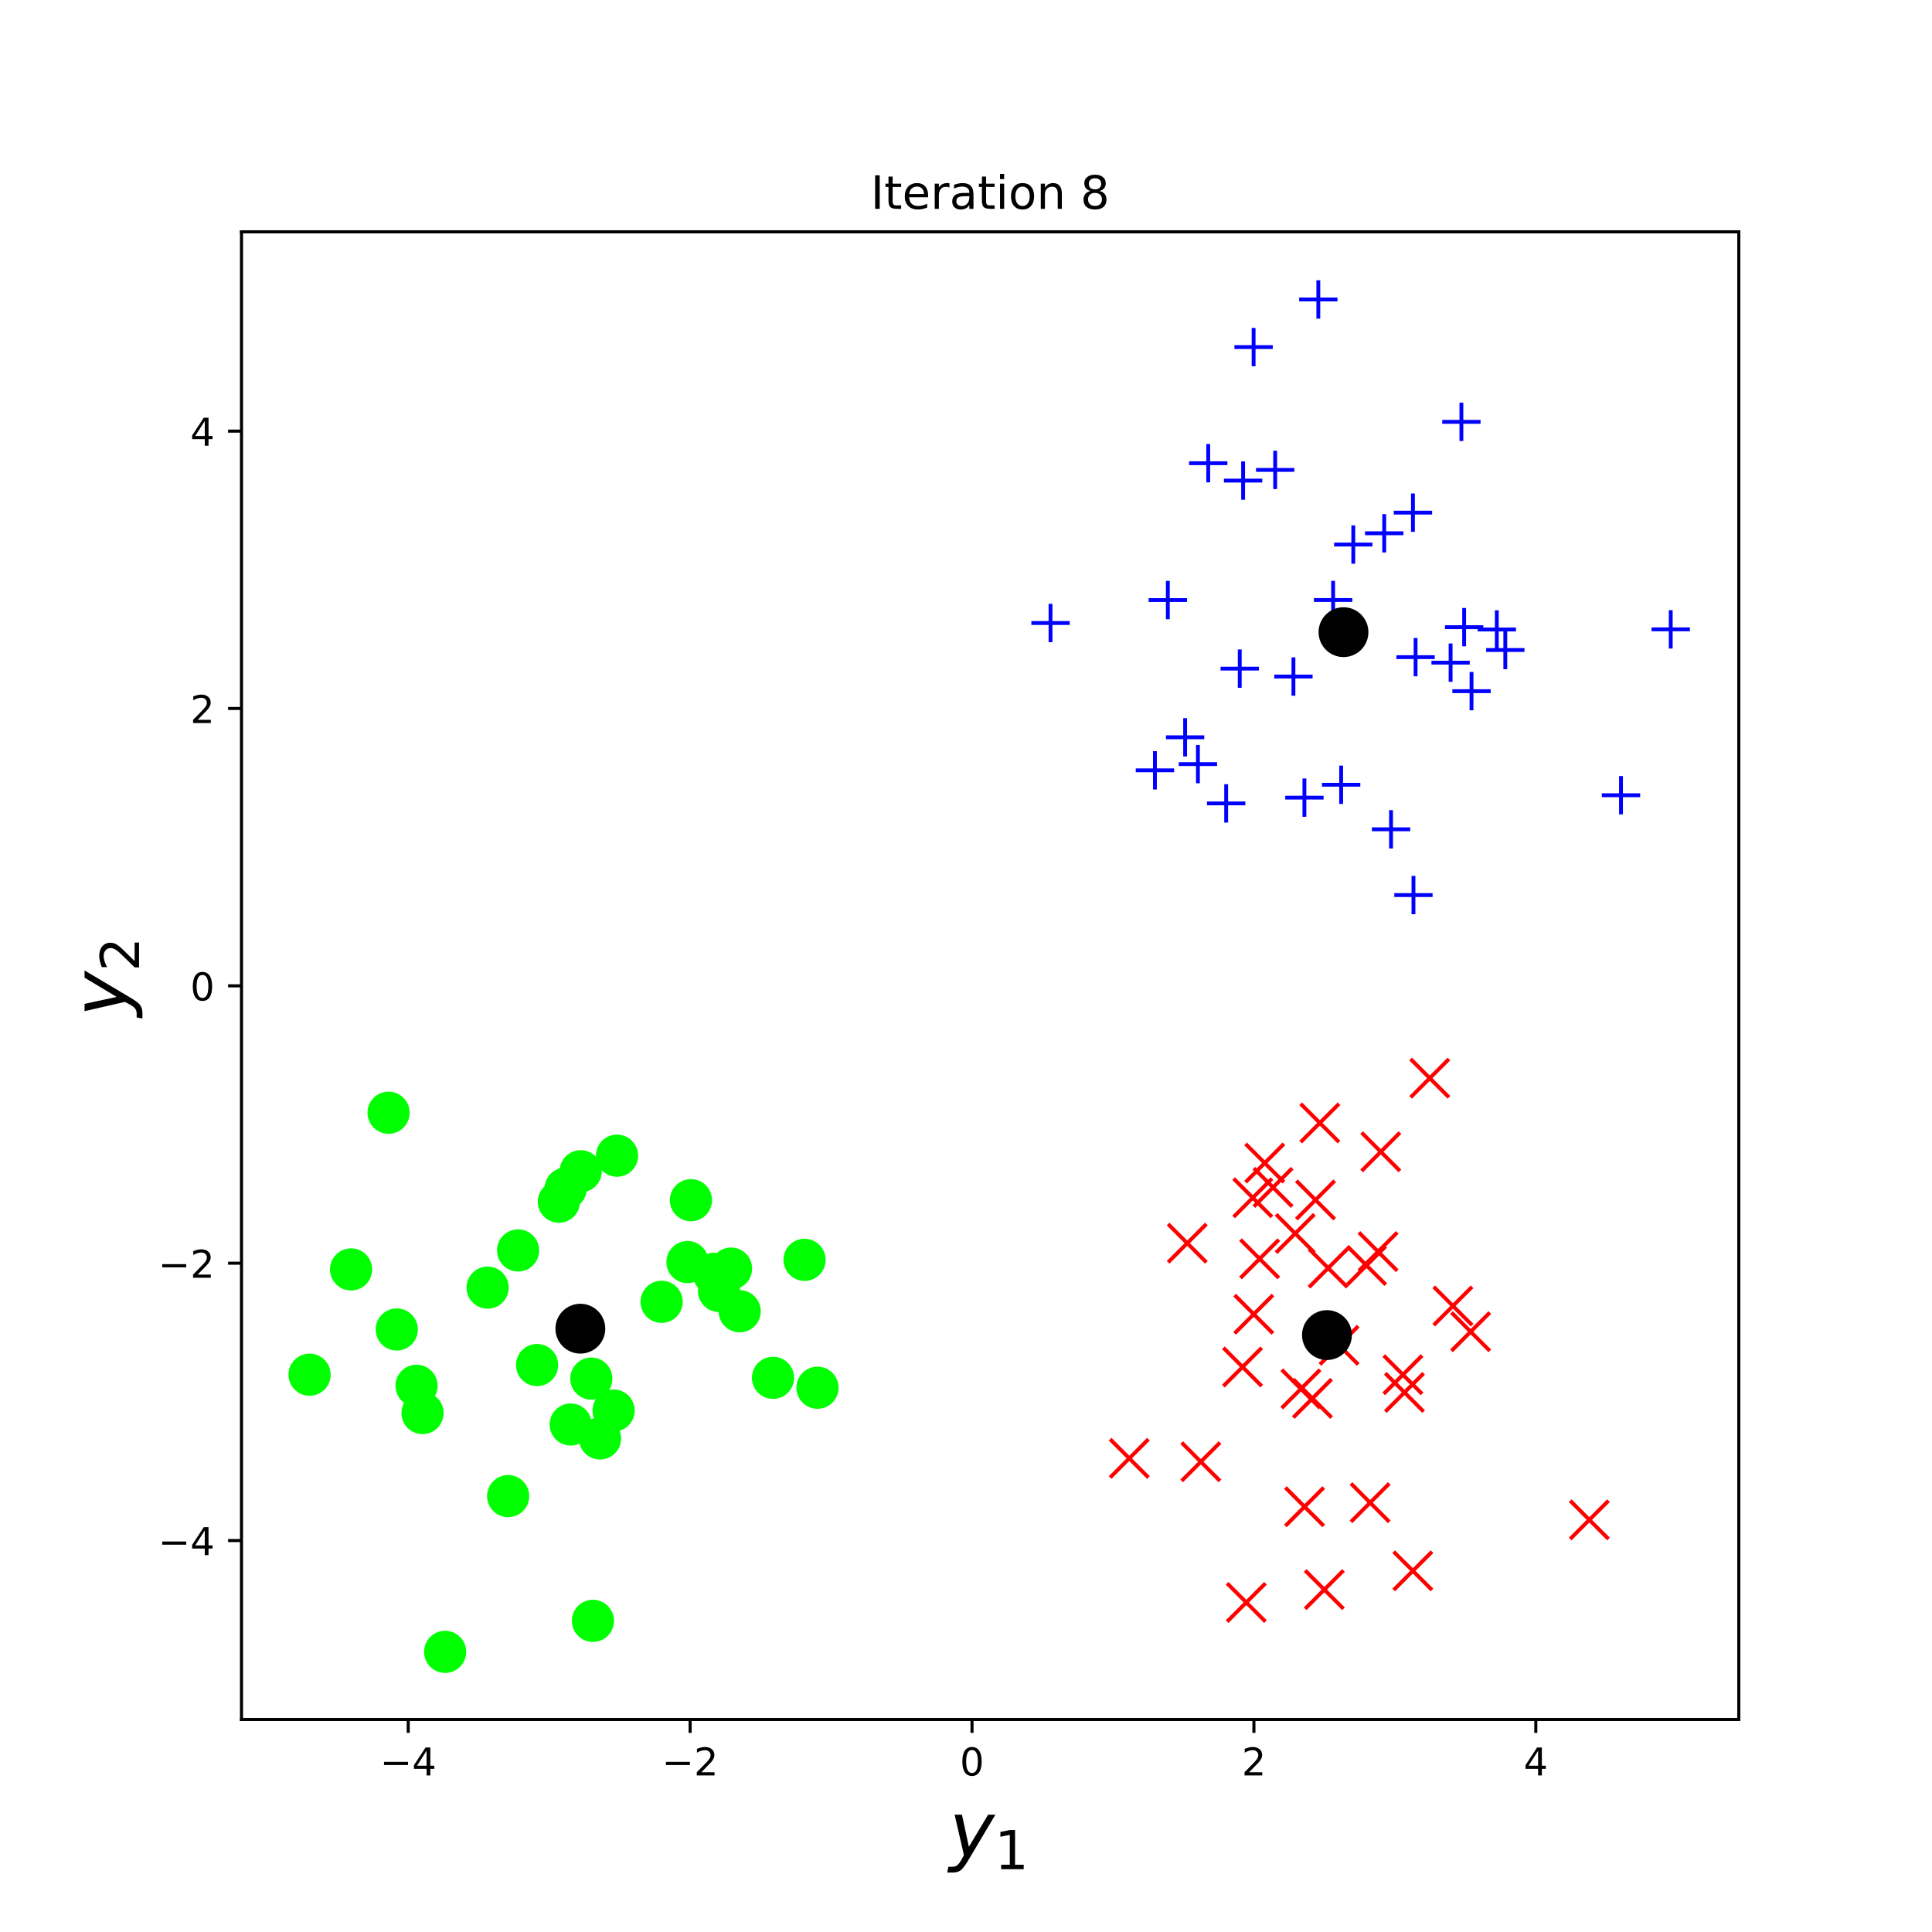
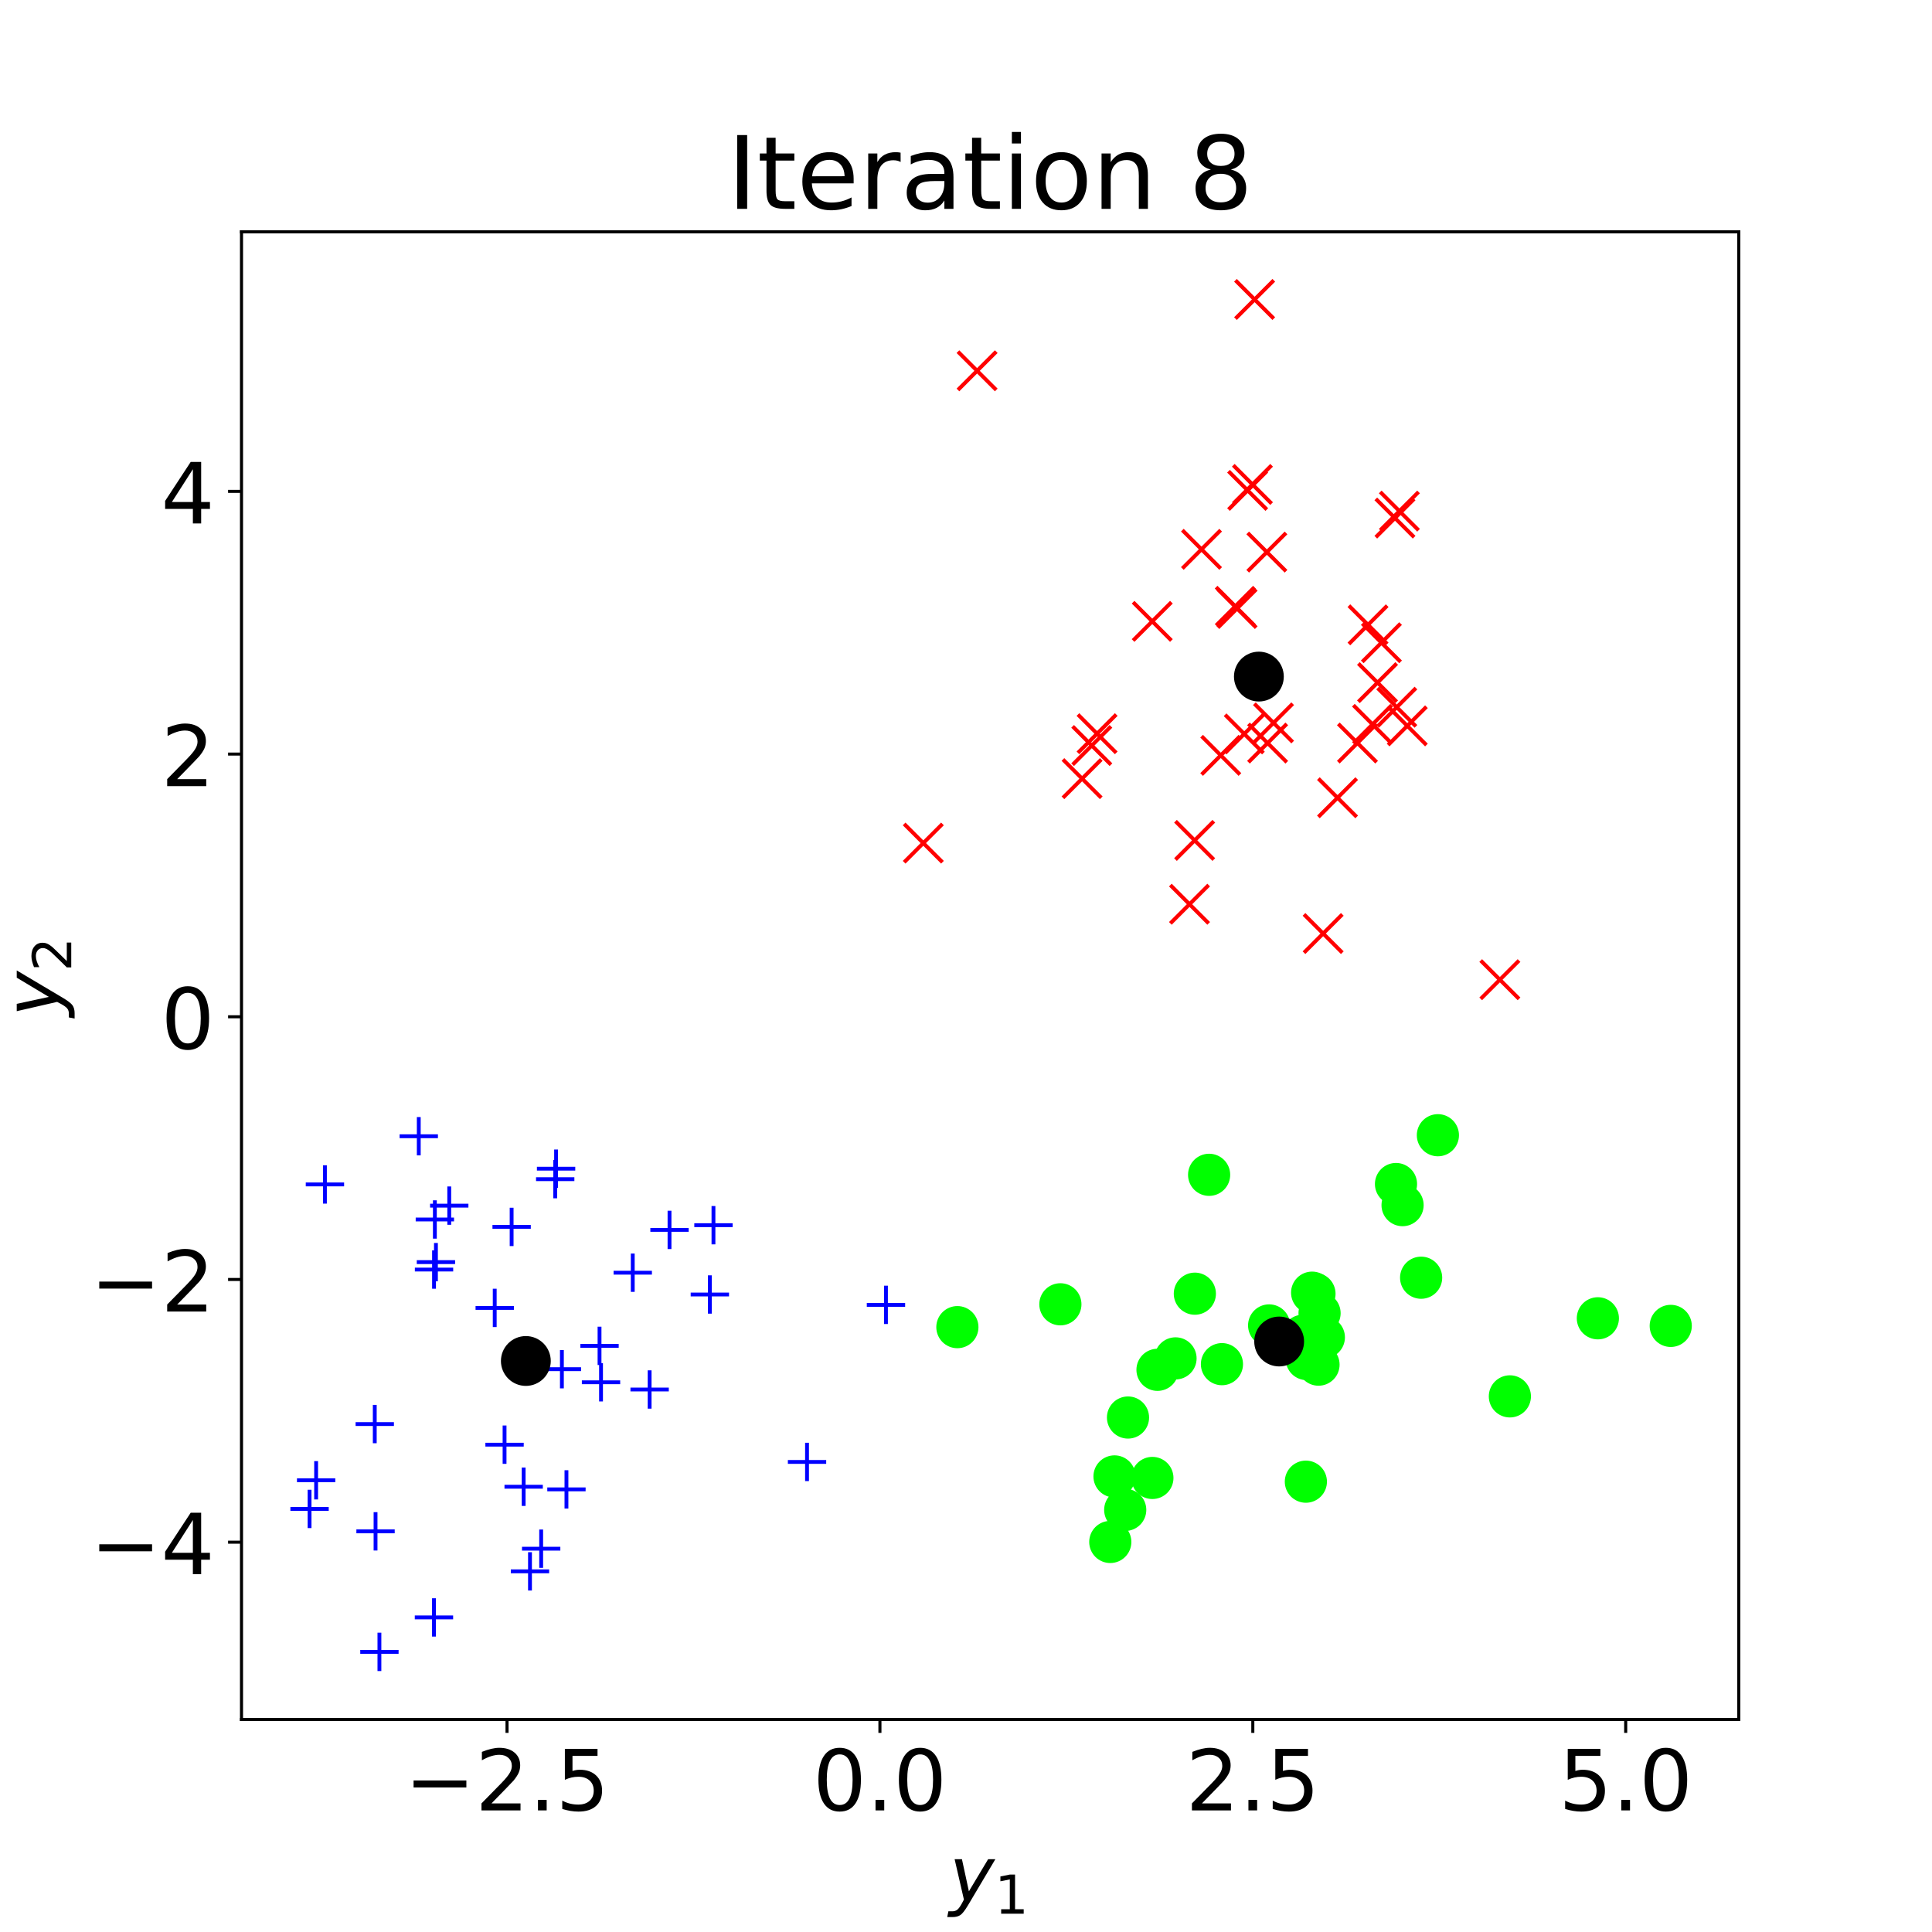
<svg xmlns="http://www.w3.org/2000/svg" xmlns:xlink="http://www.w3.org/1999/xlink" width="504pt" height="504pt" viewBox="0 0 504 504" version="1.1">
  <defs>
    <style type="text/css">*{stroke-linejoin: round; stroke-linecap: butt}</style>
  </defs>
  <g id="figure_1">
    <g id="patch_1">
      <path d="M 0 504  L 504 504  L 504 0  L 0 0  L 0 504  z " style="fill: none" />
    </g>
    <g id="axes_1">
      <g id="patch_2">
        <path d="M 63 448.56  L 453.6 448.56  L 453.6 60.48  L 63 60.48  L 63 448.56  z " style="fill: none" />
      </g>
      <g id="matplotlib.axis_1">
        <g id="xtick_1">
          <g id="line2d_1">
            <defs>
-               <path id="mb00585ec07" d="M 0 0  L 0 3.5  " style="stroke: #000000; stroke-width: 0.8" />
+               <path id="mf5947252af" d="M 0 0  L 0 3.5  " style="stroke: #000000; stroke-width: 0.8" />
            </defs>
            <g>
-               <use xlink:href="#mb00585ec07" x="106.492" y="448.56" style="stroke: #000000; stroke-width: 0.8" />
+               <use xlink:href="#mf5947252af" x="132.27" y="448.56" style="stroke: #000000; stroke-width: 0.8" />
            </g>
          </g>
          <g id="text_1">
-             <g transform="translate(99.12061 463.1584) scale(0.1 -0.1)">
+             <g transform="translate(105.5589 472.2766) scale(0.22 -0.22)">
              <defs>
                <path id="DejaVuSans-2212" d="M 678 2272  L 4684 2272  L 4684 1741  L 678 1741  L 678 2272  z " transform="scale(0.015625)" />
-                 <path id="DejaVuSans-34" d="M 2419 4116  L 825 1625  L 2419 1625  L 2419 4116  z M 2253 4666  L 3047 4666  L 3047 1625  L 3713 1625  L 3713 1100  L 3047 1100  L 3047 0  L 2419 0  L 2419 1100  L 313 1100  L 313 1709  L 2253 4666  z " transform="scale(0.015625)" />
-               </defs>
-               <use xlink:href="#DejaVuSans-2212" />
-               <use xlink:href="#DejaVuSans-34" x="83.789" />
-             </g>
-           </g>
-         </g>
-         <g id="xtick_2">
-           <g id="line2d_2">
-             <g>
-               <use xlink:href="#mb00585ec07" x="180.03" y="448.56" style="stroke: #000000; stroke-width: 0.8" />
-             </g>
-           </g>
-           <g id="text_2">
-             <g transform="translate(172.6587 463.1584) scale(0.1 -0.1)">
-               <defs>
                <path id="DejaVuSans-32" d="M 1228 531  L 3431 531  L 3431 0  L 469 0  L 469 531  Q 828 903 1448 1529  Q 2069 2156 2228 2338  Q 2531 2678 2651 2914  Q 2772 3150 2772 3378  Q 2772 3750 2511 3984  Q 2250 4219 1831 4219  Q 1534 4219 1204 4116  Q 875 4013 500 3803  L 500 4441  Q 881 4594 1212 4672  Q 1544 4750 1819 4750  Q 2544 4750 2975 4387  Q 3406 4025 3406 3419  Q 3406 3131 3298 2873  Q 3191 2616 2906 2266  Q 2828 2175 2409 1742  Q 1991 1309 1228 531  z " transform="scale(0.015625)" />
+                 <path id="DejaVuSans-2e" d="M 684 794  L 1344 794  L 1344 0  L 684 0  L 684 794  z " transform="scale(0.015625)" />
+                 <path id="DejaVuSans-35" d="M 691 4666  L 3169 4666  L 3169 4134  L 1269 4134  L 1269 2991  Q 1406 3038 1543 3061  Q 1681 3084 1819 3084  Q 2600 3084 3056 2656  Q 3513 2228 3513 1497  Q 3513 744 3044 326  Q 2575 -91 1722 -91  Q 1428 -91 1123 -41  Q 819 9 494 109  L 494 744  Q 775 591 1075 516  Q 1375 441 1709 441  Q 2250 441 2565 725  Q 2881 1009 2881 1497  Q 2881 1984 2565 2268  Q 2250 2553 1709 2553  Q 1456 2553 1204 2497  Q 953 2441 691 2322  L 691 4666  z " transform="scale(0.015625)" />
              </defs>
              <use xlink:href="#DejaVuSans-2212" />
              <use xlink:href="#DejaVuSans-32" x="83.789" />
-             </g>
-           </g>
-         </g>
-         <g id="xtick_3">
-           <g id="line2d_3">
-             <g>
-               <use xlink:href="#mb00585ec07" x="253.568" y="448.56" style="stroke: #000000; stroke-width: 0.8" />
-             </g>
-           </g>
-           <g id="text_3">
-             <g transform="translate(250.3866 463.1584) scale(0.1 -0.1)">
+               <use xlink:href="#DejaVuSans-2e" x="147.412" />
+               <use xlink:href="#DejaVuSans-35" x="179.199" />
+             </g>
+           </g>
+         </g>
+         <g id="xtick_2">
+           <g id="line2d_2">
+             <g>
+               <use xlink:href="#mf5947252af" x="229.545" y="448.56" style="stroke: #000000; stroke-width: 0.8" />
+             </g>
+           </g>
+           <g id="text_2">
+             <g transform="translate(212.052 472.2766) scale(0.22 -0.22)">
              <defs>
                <path id="DejaVuSans-30" d="M 2034 4250  Q 1547 4250 1301 3770  Q 1056 3291 1056 2328  Q 1056 1369 1301 889  Q 1547 409 2034 409  Q 2525 409 2770 889  Q 3016 1369 3016 2328  Q 3016 3291 2770 3770  Q 2525 4250 2034 4250  z M 2034 4750  Q 2819 4750 3233 4129  Q 3647 3509 3647 2328  Q 3647 1150 3233 529  Q 2819 -91 2034 -91  Q 1250 -91 836 529  Q 422 1150 422 2328  Q 422 3509 836 4129  Q 1250 4750 2034 4750  z " transform="scale(0.015625)" />
              </defs>
              <use xlink:href="#DejaVuSans-30" />
+               <use xlink:href="#DejaVuSans-2e" x="63.623" />
+               <use xlink:href="#DejaVuSans-30" x="95.41" />
+             </g>
+           </g>
+         </g>
+         <g id="xtick_3">
+           <g id="line2d_3">
+             <g>
+               <use xlink:href="#mf5947252af" x="326.821" y="448.56" style="stroke: #000000; stroke-width: 0.8" />
+             </g>
+           </g>
+           <g id="text_3">
+             <g transform="translate(309.3275 472.2766) scale(0.22 -0.22)">
+               <use xlink:href="#DejaVuSans-32" />
+               <use xlink:href="#DejaVuSans-2e" x="63.623" />
+               <use xlink:href="#DejaVuSans-35" x="95.41" />
            </g>
          </g>
        </g>
        <g id="xtick_4">
          <g id="line2d_4">
            <g>
-               <use xlink:href="#mb00585ec07" x="327.106" y="448.56" style="stroke: #000000; stroke-width: 0.8" />
+               <use xlink:href="#mf5947252af" x="424.096" y="448.56" style="stroke: #000000; stroke-width: 0.8" />
            </g>
          </g>
          <g id="text_4">
-             <g transform="translate(323.9247 463.1584) scale(0.1 -0.1)">
-               <use xlink:href="#DejaVuSans-32" />
-             </g>
-           </g>
-         </g>
-         <g id="xtick_5">
-           <g id="line2d_5">
-             <g>
-               <use xlink:href="#mb00585ec07" x="400.644" y="448.56" style="stroke: #000000; stroke-width: 0.8" />
-             </g>
-           </g>
-           <g id="text_5">
-             <g transform="translate(397.4627 463.1584) scale(0.1 -0.1)">
-               <use xlink:href="#DejaVuSans-34" />
-             </g>
-           </g>
-         </g>
-         <g id="text_6">
-           <g transform="translate(247.6 484.3944) scale(0.2 -0.2)">
+             <g transform="translate(406.603 472.2766) scale(0.22 -0.22)">
+               <use xlink:href="#DejaVuSans-35" />
+               <use xlink:href="#DejaVuSans-2e" x="63.623" />
+               <use xlink:href="#DejaVuSans-30" x="95.41" />
+             </g>
+           </g>
+         </g>
+         <g id="text_5">
+           <g transform="translate(247.6 496.0081) scale(0.2 -0.2)">
            <defs>
              <path id="DejaVuSans-Oblique-79" d="M 1588 -325  Q 1188 -997 936 -1164  Q 684 -1331 294 -1331  L -159 -1331  L -63 -850  L 269 -850  Q 509 -850 678 -719  Q 847 -588 1056 -206  L 1234 128  L 459 3500  L 1069 3500  L 1650 819  L 3256 3500  L 3859 3500  L 1588 -325  z " transform="scale(0.015625)" />
              <path id="DejaVuSans-31" d="M 794 531  L 1825 531  L 1825 4091  L 703 3866  L 703 4441  L 1819 4666  L 2450 4666  L 2450 531  L 3481 531  L 3481 0  L 794 0  L 794 531  z " transform="scale(0.015625)" />
            </defs>
            <use xlink:href="#DejaVuSans-Oblique-79" transform="translate(0 0.3125)" />
            <use xlink:href="#DejaVuSans-31" transform="translate(59.17969 -16.09375) scale(0.7)" />
          </g>
        </g>
      </g>
      <g id="matplotlib.axis_2">
        <g id="ytick_1">
-           <g id="line2d_6">
+           <g id="line2d_5">
            <defs>
-               <path id="m2a9a1e4deb" d="M 0 0  L -3.5 0  " style="stroke: #000000; stroke-width: 0.8" />
+               <path id="mf12e7941b2" d="M 0 0  L -3.5 0  " style="stroke: #000000; stroke-width: 0.8" />
            </defs>
            <g>
-               <use xlink:href="#m2a9a1e4deb" x="63" y="401.885" style="stroke: #000000; stroke-width: 0.8" />
-             </g>
-           </g>
-           <g id="text_7">
-             <g transform="translate(41.25781 405.6845) scale(0.1 -0.1)">
+               <use xlink:href="#mf12e7941b2" x="63" y="402.308" style="stroke: #000000; stroke-width: 0.8" />
+             </g>
+           </g>
+           <g id="text_6">
+             <g transform="translate(23.56719 410.6658) scale(0.22 -0.22)">
+               <defs>
+                 <path id="DejaVuSans-34" d="M 2419 4116  L 825 1625  L 2419 1625  L 2419 4116  z M 2253 4666  L 3047 4666  L 3047 1625  L 3713 1625  L 3713 1100  L 3047 1100  L 3047 0  L 2419 0  L 2419 1100  L 313 1100  L 313 1709  L 2253 4666  z " transform="scale(0.015625)" />
+               </defs>
              <use xlink:href="#DejaVuSans-2212" />
              <use xlink:href="#DejaVuSans-34" x="83.789" />
            </g>
          </g>
        </g>
        <g id="ytick_2">
-           <g id="line2d_7">
-             <g>
-               <use xlink:href="#m2a9a1e4deb" x="63" y="329.53" style="stroke: #000000; stroke-width: 0.8" />
-             </g>
-           </g>
-           <g id="text_8">
-             <g transform="translate(41.25781 333.3295) scale(0.1 -0.1)">
+           <g id="line2d_6">
+             <g>
+               <use xlink:href="#mf12e7941b2" x="63" y="333.777" style="stroke: #000000; stroke-width: 0.8" />
+             </g>
+           </g>
+           <g id="text_7">
+             <g transform="translate(23.56719 342.1357) scale(0.22 -0.22)">
              <use xlink:href="#DejaVuSans-2212" />
              <use xlink:href="#DejaVuSans-32" x="83.789" />
            </g>
          </g>
        </g>
        <g id="ytick_3">
+           <g id="line2d_7">
+             <g>
+               <use xlink:href="#mf12e7941b2" x="63" y="265.247" style="stroke: #000000; stroke-width: 0.8" />
+             </g>
+           </g>
+           <g id="text_8">
+             <g transform="translate(42.0025 273.6055) scale(0.22 -0.22)">
+               <use xlink:href="#DejaVuSans-30" />
+             </g>
+           </g>
+         </g>
+         <g id="ytick_4">
          <g id="line2d_8">
            <g>
-               <use xlink:href="#m2a9a1e4deb" x="63" y="257.175" style="stroke: #000000; stroke-width: 0.8" />
+               <use xlink:href="#mf12e7941b2" x="63" y="196.717" style="stroke: #000000; stroke-width: 0.8" />
            </g>
          </g>
          <g id="text_9">
-             <g transform="translate(49.6375 260.9744) scale(0.1 -0.1)">
-               <use xlink:href="#DejaVuSans-30" />
-             </g>
-           </g>
-         </g>
-         <g id="ytick_4">
+             <g transform="translate(42.0025 205.0753) scale(0.22 -0.22)">
+               <use xlink:href="#DejaVuSans-32" />
+             </g>
+           </g>
+         </g>
+         <g id="ytick_5">
          <g id="line2d_9">
            <g>
-               <use xlink:href="#m2a9a1e4deb" x="63" y="184.82" style="stroke: #000000; stroke-width: 0.8" />
+               <use xlink:href="#mf12e7941b2" x="63" y="128.187" style="stroke: #000000; stroke-width: 0.8" />
            </g>
          </g>
          <g id="text_10">
-             <g transform="translate(49.6375 188.6193) scale(0.1 -0.1)">
-               <use xlink:href="#DejaVuSans-32" />
-             </g>
-           </g>
-         </g>
-         <g id="ytick_5">
-           <g id="line2d_10">
-             <g>
-               <use xlink:href="#m2a9a1e4deb" x="63" y="112.465" style="stroke: #000000; stroke-width: 0.8" />
-             </g>
-           </g>
-           <g id="text_11">
-             <g transform="translate(49.6375 116.2642) scale(0.1 -0.1)">
+             <g transform="translate(42.0025 136.5451) scale(0.22 -0.22)">
              <use xlink:href="#DejaVuSans-34" />
            </g>
          </g>
        </g>
-         <g id="text_12">
-           <g transform="translate(33.05781 265.22) rotate(-90) scale(0.2 -0.2)">
+         <g id="text_11">
+           <g transform="translate(15.36719 265.22) rotate(-90) scale(0.2 -0.2)">
            <use xlink:href="#DejaVuSans-Oblique-79" transform="translate(0 0.3125)" />
            <use xlink:href="#DejaVuSans-32" transform="translate(59.17969 -16.09375) scale(0.7)" />
          </g>
        </g>
      </g>
+       <g id="line2d_10">
+         <defs>
+           <path id="mcf7c42142a" d="M -5 5  L 5 -5  M -5 -5  L 5 5  " style="stroke: #ff0000" />
+         </defs>
+         <g clip-path="url(#pb0cc744945)">
+           <use xlink:href="#mcf7c42142a" x="318.463" y="197.049" style="fill: #ff0000; stroke: #ff0000" />
+           <use xlink:href="#mcf7c42142a" x="356.879" y="162.999" style="fill: #ff0000; stroke: #ff0000" />
+           <use xlink:href="#mcf7c42142a" x="284.814" y="194.484" style="fill: #ff0000; stroke: #ff0000" />
+           <use xlink:href="#mcf7c42142a" x="286.198" y="191.396" style="fill: #ff0000; stroke: #ff0000" />
+           <use xlink:href="#mcf7c42142a" x="359.356" y="178.076" style="fill: #ff0000; stroke: #ff0000" />
+           <use xlink:href="#mcf7c42142a" x="240.861" y="219.935" style="fill: #ff0000; stroke: #ff0000" />
+           <use xlink:href="#mcf7c42142a" x="330.485" y="144.023" style="fill: #ff0000; stroke: #ff0000" />
+           <use xlink:href="#mcf7c42142a" x="322.719" y="158.737" style="fill: #ff0000; stroke: #ff0000" />
+           <use xlink:href="#mcf7c42142a" x="364.378" y="184.489" style="fill: #ff0000; stroke: #ff0000" />
+           <use xlink:href="#mcf7c42142a" x="358.052" y="188.967" style="fill: #ff0000; stroke: #ff0000" />
+           <use xlink:href="#mcf7c42142a" x="360.37" y="167.666" style="fill: #ff0000; stroke: #ff0000" />
+           <use xlink:href="#mcf7c42142a" x="322.243" y="158.167" style="fill: #ff0000; stroke: #ff0000" />
+           <use xlink:href="#mcf7c42142a" x="365.061" y="133.333" style="fill: #ff0000; stroke: #ff0000" />
+           <use xlink:href="#mcf7c42142a" x="330.679" y="193.844" style="fill: #ff0000; stroke: #ff0000" />
+           <use xlink:href="#mcf7c42142a" x="282.285" y="203.123" style="fill: #ff0000; stroke: #ff0000" />
+           <use xlink:href="#mcf7c42142a" x="311.647" y="219.236" style="fill: #ff0000; stroke: #ff0000" />
+           <use xlink:href="#mcf7c42142a" x="326.725" y="126.376" style="fill: #ff0000; stroke: #ff0000" />
+           <use xlink:href="#mcf7c42142a" x="313.434" y="143.299" style="fill: #ff0000; stroke: #ff0000" />
+           <use xlink:href="#mcf7c42142a" x="300.586" y="162.092" style="fill: #ff0000; stroke: #ff0000" />
+           <use xlink:href="#mcf7c42142a" x="324.589" y="191.451" style="fill: #ff0000; stroke: #ff0000" />
+           <use xlink:href="#mcf7c42142a" x="310.309" y="235.885" style="fill: #ff0000; stroke: #ff0000" />
+           <use xlink:href="#mcf7c42142a" x="348.923" y="208.111" style="fill: #ff0000; stroke: #ff0000" />
+           <use xlink:href="#mcf7c42142a" x="354.122" y="193.831" style="fill: #ff0000; stroke: #ff0000" />
+           <use xlink:href="#mcf7c42142a" x="327.291" y="78.12" style="fill: #ff0000; stroke: #ff0000" />
+           <use xlink:href="#mcf7c42142a" x="325.473" y="127.928" style="fill: #ff0000; stroke: #ff0000" />
+           <use xlink:href="#mcf7c42142a" x="332.223" y="188.58" style="fill: #ff0000; stroke: #ff0000" />
+           <use xlink:href="#mcf7c42142a" x="367.116" y="189.36" style="fill: #ff0000; stroke: #ff0000" />
+           <use xlink:href="#mcf7c42142a" x="254.895" y="96.731" style="fill: #ff0000; stroke: #ff0000" />
+           <use xlink:href="#mcf7c42142a" x="345.171" y="243.53" style="fill: #ff0000; stroke: #ff0000" />
+           <use xlink:href="#mcf7c42142a" x="363.904" y="135.144" style="fill: #ff0000; stroke: #ff0000" />
+           <use xlink:href="#mcf7c42142a" x="391.27" y="255.572" style="fill: #ff0000; stroke: #ff0000" />
+         </g>
+       </g>
      <g id="line2d_11">
        <defs>
-           <path id="mb4ee7847a9" d="M -5 5  L 5 -5  M -5 -5  L 5 5  " style="stroke: #ff0000" />
+           <path id="m94ae847111" d="M 0 5  C 1.326 5 2.598 4.473 3.536 3.536  C 4.473 2.598 5 1.326 5 0  C 5 -1.326 4.473 -2.598 3.536 -3.536  C 2.598 -4.473 1.326 -5 0 -5  C -1.326 -5 -2.598 -4.473 -3.536 -3.536  C -4.473 -2.598 -5 -1.326 -5 0  C -5 1.326 -4.473 2.598 -3.536 3.536  C -2.598 4.473 -1.326 5 0 5  z " style="stroke: #00ff00" />
        </defs>
-         <g clip-path="url(#p73dfed2187)">
-           <use xlink:href="#mb4ee7847a9" x="343.177" y="313.03" style="fill: #ff0000; stroke: #ff0000" />
-           <use xlink:href="#mb4ee7847a9" x="329.929" y="303.399" style="fill: #ff0000; stroke: #ff0000" />
-           <use xlink:href="#mb4ee7847a9" x="359.493" y="326.508" style="fill: #ff0000; stroke: #ff0000" />
-           <use xlink:href="#mb4ee7847a9" x="326.811" y="312.461" style="fill: #ff0000; stroke: #ff0000" />
-           <use xlink:href="#mb4ee7847a9" x="327.068" y="342.84" style="fill: #ff0000; stroke: #ff0000" />
-           <use xlink:href="#mb4ee7847a9" x="349.322" y="350.949" style="fill: #ff0000; stroke: #ff0000" />
-           <use xlink:href="#mb4ee7847a9" x="328.606" y="328.388" style="fill: #ff0000; stroke: #ff0000" />
-           <use xlink:href="#mb4ee7847a9" x="372.982" y="281.261" style="fill: #ff0000; stroke: #ff0000" />
-           <use xlink:href="#mb4ee7847a9" x="342.373" y="364.794" style="fill: #ff0000; stroke: #ff0000" />
-           <use xlink:href="#mb4ee7847a9" x="357.422" y="392.001" style="fill: #ff0000; stroke: #ff0000" />
-           <use xlink:href="#mb4ee7847a9" x="294.593" y="380.44" style="fill: #ff0000; stroke: #ff0000" />
-           <use xlink:href="#mb4ee7847a9" x="337.881" y="321.783" style="fill: #ff0000; stroke: #ff0000" />
-           <use xlink:href="#mb4ee7847a9" x="366.382" y="363.246" style="fill: #ff0000; stroke: #ff0000" />
-           <use xlink:href="#mb4ee7847a9" x="313.257" y="381.326" style="fill: #ff0000; stroke: #ff0000" />
-           <use xlink:href="#mb4ee7847a9" x="339.362" y="362.32" style="fill: #ff0000; stroke: #ff0000" />
-           <use xlink:href="#mb4ee7847a9" x="325.119" y="418.034" style="fill: #ff0000; stroke: #ff0000" />
-           <use xlink:href="#mb4ee7847a9" x="345.472" y="414.684" style="fill: #ff0000; stroke: #ff0000" />
-           <use xlink:href="#mb4ee7847a9" x="309.716" y="324.311" style="fill: #ff0000; stroke: #ff0000" />
-           <use xlink:href="#mb4ee7847a9" x="332.092" y="309.755" style="fill: #ff0000; stroke: #ff0000" />
-           <use xlink:href="#mb4ee7847a9" x="344.304" y="292.938" style="fill: #ff0000; stroke: #ff0000" />
-           <use xlink:href="#mb4ee7847a9" x="346.483" y="330.8" style="fill: #ff0000; stroke: #ff0000" />
-           <use xlink:href="#mb4ee7847a9" x="324.14" y="356.599" style="fill: #ff0000; stroke: #ff0000" />
-           <use xlink:href="#mb4ee7847a9" x="368.564" y="409.783" style="fill: #ff0000; stroke: #ff0000" />
-           <use xlink:href="#mb4ee7847a9" x="383.646" y="347.402" style="fill: #ff0000; stroke: #ff0000" />
-           <use xlink:href="#mb4ee7847a9" x="414.615" y="396.48" style="fill: #ff0000; stroke: #ff0000" />
-           <use xlink:href="#mb4ee7847a9" x="356.493" y="330.116" style="fill: #ff0000; stroke: #ff0000" />
-           <use xlink:href="#mb4ee7847a9" x="340.318" y="393.059" style="fill: #ff0000; stroke: #ff0000" />
-           <use xlink:href="#mb4ee7847a9" x="365.976" y="358.621" style="fill: #ff0000; stroke: #ff0000" />
-           <use xlink:href="#mb4ee7847a9" x="360.205" y="300.464" style="fill: #ff0000; stroke: #ff0000" />
-           <use xlink:href="#mb4ee7847a9" x="379.021" y="340.682" style="fill: #ff0000; stroke: #ff0000" />
+         <g clip-path="url(#pb0cc744945)">
+           <use xlink:href="#m94ae847111" x="249.75" y="346.211" style="fill: #00ff00; stroke: #00ff00" />
+           <use xlink:href="#m94ae847111" x="306.659" y="354.361" style="fill: #00ff00; stroke: #00ff00" />
+           <use xlink:href="#m94ae847111" x="293.536" y="393.883" style="fill: #00ff00; stroke: #00ff00" />
+           <use xlink:href="#m94ae847111" x="290.742" y="385.154" style="fill: #00ff00; stroke: #00ff00" />
+           <use xlink:href="#m94ae847111" x="300.623" y="385.553" style="fill: #00ff00; stroke: #00ff00" />
+           <use xlink:href="#m94ae847111" x="276.621" y="340.253" style="fill: #00ff00; stroke: #00ff00" />
+           <use xlink:href="#m94ae847111" x="318.768" y="355.867" style="fill: #00ff00; stroke: #00ff00" />
+           <use xlink:href="#m94ae847111" x="345.355" y="348.877" style="fill: #00ff00; stroke: #00ff00" />
+           <use xlink:href="#m94ae847111" x="370.727" y="333.317" style="fill: #00ff00; stroke: #00ff00" />
+           <use xlink:href="#m94ae847111" x="375.102" y="296.145" style="fill: #00ff00; stroke: #00ff00" />
+           <use xlink:href="#m94ae847111" x="435.845" y="345.886" style="fill: #00ff00; stroke: #00ff00" />
+           <use xlink:href="#m94ae847111" x="315.422" y="306.473" style="fill: #00ff00; stroke: #00ff00" />
+           <use xlink:href="#m94ae847111" x="344.233" y="342.567" style="fill: #00ff00; stroke: #00ff00" />
+           <use xlink:href="#m94ae847111" x="331.077" y="345.763" style="fill: #00ff00; stroke: #00ff00" />
+           <use xlink:href="#m94ae847111" x="339.901" y="348.462" style="fill: #00ff00; stroke: #00ff00" />
+           <use xlink:href="#m94ae847111" x="364.173" y="308.875" style="fill: #00ff00; stroke: #00ff00" />
+           <use xlink:href="#m94ae847111" x="393.88" y="364.271" style="fill: #00ff00; stroke: #00ff00" />
+           <use xlink:href="#m94ae847111" x="365.888" y="314.385" style="fill: #00ff00; stroke: #00ff00" />
+           <use xlink:href="#m94ae847111" x="311.7" y="337.483" style="fill: #00ff00; stroke: #00ff00" />
+           <use xlink:href="#m94ae847111" x="342.293" y="337.216" style="fill: #00ff00; stroke: #00ff00" />
+           <use xlink:href="#m94ae847111" x="289.64" y="402.251" style="fill: #00ff00; stroke: #00ff00" />
+           <use xlink:href="#m94ae847111" x="340.893" y="354.541" style="fill: #00ff00; stroke: #00ff00" />
+           <use xlink:href="#m94ae847111" x="301.957" y="357.344" style="fill: #00ff00; stroke: #00ff00" />
+           <use xlink:href="#m94ae847111" x="342.908" y="337.512" style="fill: #00ff00; stroke: #00ff00" />
+           <use xlink:href="#m94ae847111" x="340.661" y="386.525" style="fill: #00ff00; stroke: #00ff00" />
+           <use xlink:href="#m94ae847111" x="343.959" y="355.994" style="fill: #00ff00; stroke: #00ff00" />
+           <use xlink:href="#m94ae847111" x="294.262" y="369.79" style="fill: #00ff00; stroke: #00ff00" />
+           <use xlink:href="#m94ae847111" x="416.831" y="343.904" style="fill: #00ff00; stroke: #00ff00" />
        </g>
      </g>
      <g id="line2d_12">
        <defs>
-           <path id="md19575df43" d="M 0 5  C 1.326 5 2.598 4.473 3.536 3.536  C 4.473 2.598 5 1.326 5 0  C 5 -1.326 4.473 -2.598 3.536 -3.536  C 2.598 -4.473 1.326 -5 0 -5  C -1.326 -5 -2.598 -4.473 -3.536 -3.536  C -4.473 -2.598 -5 -1.326 -5 0  C -5 1.326 -4.473 2.598 -3.536 3.536  C -2.598 4.473 -1.326 5 0 5  z " style="stroke: #00ff00" />
+           <path id="mc38693cf6a" d="M -5 0  L 5 0  M 0 5  L 0 -5  " style="stroke: #0000ff" />
        </defs>
-         <g clip-path="url(#p73dfed2187)">
-           <use xlink:href="#md19575df43" x="154.262" y="359.632" style="fill: #00ff00; stroke: #00ff00" />
-           <use xlink:href="#md19575df43" x="91.585" y="331.153" style="fill: #00ff00; stroke: #00ff00" />
-           <use xlink:href="#md19575df43" x="172.596" y="339.605" style="fill: #00ff00; stroke: #00ff00" />
-           <use xlink:href="#md19575df43" x="156.524" y="375.246" style="fill: #00ff00; stroke: #00ff00" />
-           <use xlink:href="#md19575df43" x="132.558" y="390.291" style="fill: #00ff00; stroke: #00ff00" />
-           <use xlink:href="#md19575df43" x="186.228" y="332.3" style="fill: #00ff00; stroke: #00ff00" />
-           <use xlink:href="#md19575df43" x="135.153" y="326.203" style="fill: #00ff00; stroke: #00ff00" />
-           <use xlink:href="#md19575df43" x="116.121" y="430.92" style="fill: #00ff00; stroke: #00ff00" />
-           <use xlink:href="#md19575df43" x="140.105" y="356.097" style="fill: #00ff00; stroke: #00ff00" />
-           <use xlink:href="#md19575df43" x="127.206" y="335.903" style="fill: #00ff00; stroke: #00ff00" />
-           <use xlink:href="#md19575df43" x="187.585" y="336.776" style="fill: #00ff00; stroke: #00ff00" />
-           <use xlink:href="#md19575df43" x="190.708" y="330.936" style="fill: #00ff00; stroke: #00ff00" />
-           <use xlink:href="#md19575df43" x="108.662" y="361.513" style="fill: #00ff00; stroke: #00ff00" />
-           <use xlink:href="#md19575df43" x="154.675" y="422.833" style="fill: #00ff00; stroke: #00ff00" />
-           <use xlink:href="#md19575df43" x="103.505" y="346.824" style="fill: #00ff00; stroke: #00ff00" />
-           <use xlink:href="#md19575df43" x="147.558" y="310.069" style="fill: #00ff00; stroke: #00ff00" />
-           <use xlink:href="#md19575df43" x="160.965" y="301.48" style="fill: #00ff00; stroke: #00ff00" />
-           <use xlink:href="#md19575df43" x="201.651" y="359.432" style="fill: #00ff00; stroke: #00ff00" />
-           <use xlink:href="#md19575df43" x="213.26" y="362.015" style="fill: #00ff00; stroke: #00ff00" />
-           <use xlink:href="#md19575df43" x="209.882" y="328.657" style="fill: #00ff00; stroke: #00ff00" />
-           <use xlink:href="#md19575df43" x="179.343" y="329.232" style="fill: #00ff00; stroke: #00ff00" />
-           <use xlink:href="#md19575df43" x="192.962" y="342.072" style="fill: #00ff00; stroke: #00ff00" />
-           <use xlink:href="#md19575df43" x="160.067" y="367.972" style="fill: #00ff00; stroke: #00ff00" />
-           <use xlink:href="#md19575df43" x="101.364" y="290.277" style="fill: #00ff00; stroke: #00ff00" />
-           <use xlink:href="#md19575df43" x="148.883" y="371.611" style="fill: #00ff00; stroke: #00ff00" />
-           <use xlink:href="#md19575df43" x="180.244" y="313.095" style="fill: #00ff00; stroke: #00ff00" />
-           <use xlink:href="#md19575df43" x="110.226" y="368.623" style="fill: #00ff00; stroke: #00ff00" />
-           <use xlink:href="#md19575df43" x="145.796" y="313.492" style="fill: #00ff00; stroke: #00ff00" />
-           <use xlink:href="#md19575df43" x="151.489" y="305.539" style="fill: #00ff00; stroke: #00ff00" />
-           <use xlink:href="#md19575df43" x="80.755" y="358.617" style="fill: #00ff00; stroke: #00ff00" />
+         <g clip-path="url(#pb0cc744945)">
+           <use xlink:href="#mc38693cf6a" x="141.175" y="404.009" style="fill: #0000ff; stroke: #0000ff" />
+           <use xlink:href="#mc38693cf6a" x="185.18" y="337.697" style="fill: #0000ff; stroke: #0000ff" />
+           <use xlink:href="#mc38693cf6a" x="82.467" y="386.156" style="fill: #0000ff; stroke: #0000ff" />
+           <use xlink:href="#mc38693cf6a" x="113.224" y="331.185" style="fill: #0000ff; stroke: #0000ff" />
+           <use xlink:href="#mc38693cf6a" x="174.656" y="320.843" style="fill: #0000ff; stroke: #0000ff" />
+           <use xlink:href="#mc38693cf6a" x="113.443" y="318.122" style="fill: #0000ff; stroke: #0000ff" />
+           <use xlink:href="#mc38693cf6a" x="145.065" y="304.87" style="fill: #0000ff; stroke: #0000ff" />
+           <use xlink:href="#mc38693cf6a" x="165.065" y="332.01" style="fill: #0000ff; stroke: #0000ff" />
+           <use xlink:href="#mc38693cf6a" x="131.624" y="376.873" style="fill: #0000ff; stroke: #0000ff" />
+           <use xlink:href="#mc38693cf6a" x="133.468" y="320.054" style="fill: #0000ff; stroke: #0000ff" />
+           <use xlink:href="#mc38693cf6a" x="156.788" y="360.593" style="fill: #0000ff; stroke: #0000ff" />
+           <use xlink:href="#mc38693cf6a" x="80.755" y="393.636" style="fill: #0000ff; stroke: #0000ff" />
+           <use xlink:href="#mc38693cf6a" x="136.605" y="387.845" style="fill: #0000ff; stroke: #0000ff" />
+           <use xlink:href="#mc38693cf6a" x="129.058" y="341.194" style="fill: #0000ff; stroke: #0000ff" />
+           <use xlink:href="#mc38693cf6a" x="156.4" y="351.098" style="fill: #0000ff; stroke: #0000ff" />
+           <use xlink:href="#mc38693cf6a" x="144.836" y="307.607" style="fill: #0000ff; stroke: #0000ff" />
+           <use xlink:href="#mc38693cf6a" x="138.257" y="409.915" style="fill: #0000ff; stroke: #0000ff" />
+           <use xlink:href="#mc38693cf6a" x="113.722" y="329.248" style="fill: #0000ff; stroke: #0000ff" />
+           <use xlink:href="#mc38693cf6a" x="169.467" y="362.473" style="fill: #0000ff; stroke: #0000ff" />
+           <use xlink:href="#mc38693cf6a" x="109.244" y="296.411" style="fill: #0000ff; stroke: #0000ff" />
+           <use xlink:href="#mc38693cf6a" x="117.195" y="314.515" style="fill: #0000ff; stroke: #0000ff" />
+           <use xlink:href="#mc38693cf6a" x="97.968" y="399.483" style="fill: #0000ff; stroke: #0000ff" />
+           <use xlink:href="#mc38693cf6a" x="147.769" y="388.531" style="fill: #0000ff; stroke: #0000ff" />
+           <use xlink:href="#mc38693cf6a" x="84.766" y="308.981" style="fill: #0000ff; stroke: #0000ff" />
+           <use xlink:href="#mc38693cf6a" x="186.12" y="319.612" style="fill: #0000ff; stroke: #0000ff" />
+           <use xlink:href="#mc38693cf6a" x="113.206" y="421.93" style="fill: #0000ff; stroke: #0000ff" />
+           <use xlink:href="#mc38693cf6a" x="146.58" y="357.177" style="fill: #0000ff; stroke: #0000ff" />
+           <use xlink:href="#mc38693cf6a" x="98.978" y="430.92" style="fill: #0000ff; stroke: #0000ff" />
+           <use xlink:href="#mc38693cf6a" x="210.529" y="381.37" style="fill: #0000ff; stroke: #0000ff" />
+           <use xlink:href="#mc38693cf6a" x="97.764" y="371.492" style="fill: #0000ff; stroke: #0000ff" />
+           <use xlink:href="#mc38693cf6a" x="231.122" y="340.399" style="fill: #0000ff; stroke: #0000ff" />
        </g>
      </g>
      <g id="line2d_13">
        <defs>
-           <path id="mdc01fd43d9" d="M -5 0  L 5 0  M 0 5  L 0 -5  " style="stroke: #0000ff" />
+           <path id="m48caa15de6" d="M 0 6  C 1.591 6 3.117 5.368 4.243 4.243  C 5.368 3.117 6 1.591 6 0  C 6 -1.591 5.368 -3.117 4.243 -4.243  C 3.117 -5.368 1.591 -6 0 -6  C -1.591 -6 -3.117 -5.368 -4.243 -4.243  C -5.368 -3.117 -6 -1.591 -6 0  C -6 1.591 -5.368 3.117 -4.243 4.243  C -3.117 5.368 -1.591 6 0 6  z " style="stroke: #000000" />
        </defs>
-         <g clip-path="url(#p73dfed2187)">
-           <use xlink:href="#mdc01fd43d9" x="301.286" y="200.956" style="fill: #0000ff; stroke: #0000ff" />
-           <use xlink:href="#mdc01fd43d9" x="315.19" y="120.836" style="fill: #0000ff; stroke: #0000ff" />
-           <use xlink:href="#mdc01fd43d9" x="392.686" y="169.568" style="fill: #0000ff; stroke: #0000ff" />
-           <use xlink:href="#mdc01fd43d9" x="435.845" y="164.178" style="fill: #0000ff; stroke: #0000ff" />
-           <use xlink:href="#mdc01fd43d9" x="337.416" y="176.487" style="fill: #0000ff; stroke: #0000ff" />
-           <use xlink:href="#mdc01fd43d9" x="312.502" y="199.329" style="fill: #0000ff; stroke: #0000ff" />
-           <use xlink:href="#mdc01fd43d9" x="422.868" y="207.451" style="fill: #0000ff; stroke: #0000ff" />
-           <use xlink:href="#mdc01fd43d9" x="319.872" y="209.584" style="fill: #0000ff; stroke: #0000ff" />
-           <use xlink:href="#mdc01fd43d9" x="383.874" y="180.303" style="fill: #0000ff; stroke: #0000ff" />
-           <use xlink:href="#mdc01fd43d9" x="332.654" y="122.585" style="fill: #0000ff; stroke: #0000ff" />
-           <use xlink:href="#mdc01fd43d9" x="323.413" y="174.426" style="fill: #0000ff; stroke: #0000ff" />
-           <use xlink:href="#mdc01fd43d9" x="327.028" y="90.543" style="fill: #0000ff; stroke: #0000ff" />
-           <use xlink:href="#mdc01fd43d9" x="353.032" y="142.055" style="fill: #0000ff; stroke: #0000ff" />
-           <use xlink:href="#mdc01fd43d9" x="340.282" y="208.075" style="fill: #0000ff; stroke: #0000ff" />
-           <use xlink:href="#mdc01fd43d9" x="390.471" y="164.215" style="fill: #0000ff; stroke: #0000ff" />
-           <use xlink:href="#mdc01fd43d9" x="274.049" y="162.523" style="fill: #0000ff; stroke: #0000ff" />
-           <use xlink:href="#mdc01fd43d9" x="324.29" y="125.373" style="fill: #0000ff; stroke: #0000ff" />
-           <use xlink:href="#mdc01fd43d9" x="381.95" y="163.61" style="fill: #0000ff; stroke: #0000ff" />
-           <use xlink:href="#mdc01fd43d9" x="368.727" y="233.499" style="fill: #0000ff; stroke: #0000ff" />
-           <use xlink:href="#mdc01fd43d9" x="347.769" y="156.519" style="fill: #0000ff; stroke: #0000ff" />
-           <use xlink:href="#mdc01fd43d9" x="309.163" y="192.336" style="fill: #0000ff; stroke: #0000ff" />
-           <use xlink:href="#mdc01fd43d9" x="304.653" y="156.539" style="fill: #0000ff; stroke: #0000ff" />
-           <use xlink:href="#mdc01fd43d9" x="368.595" y="133.725" style="fill: #0000ff; stroke: #0000ff" />
-           <use xlink:href="#mdc01fd43d9" x="369.282" y="171.428" style="fill: #0000ff; stroke: #0000ff" />
-           <use xlink:href="#mdc01fd43d9" x="362.883" y="216.34" style="fill: #0000ff; stroke: #0000ff" />
-           <use xlink:href="#mdc01fd43d9" x="378.418" y="172.863" style="fill: #0000ff; stroke: #0000ff" />
-           <use xlink:href="#mdc01fd43d9" x="361.1" y="139.113" style="fill: #0000ff; stroke: #0000ff" />
-           <use xlink:href="#mdc01fd43d9" x="343.91" y="78.12" style="fill: #0000ff; stroke: #0000ff" />
-           <use xlink:href="#mdc01fd43d9" x="349.864" y="204.72" style="fill: #0000ff; stroke: #0000ff" />
-           <use xlink:href="#mdc01fd43d9" x="381.233" y="110.053" style="fill: #0000ff; stroke: #0000ff" />
-         </g>
-       </g>
-       <g id="line2d_14">
-         <defs>
-           <path id="ma92b912654" d="M 0 6  C 1.591 6 3.117 5.368 4.243 4.243  C 5.368 3.117 6 1.591 6 0  C 6 -1.591 5.368 -3.117 4.243 -4.243  C 3.117 -5.368 1.591 -6 0 -6  C -1.591 -6 -3.117 -5.368 -4.243 -4.243  C -5.368 -3.117 -6 -1.591 -6 0  C -6 1.591 -5.368 3.117 -4.243 4.243  C -3.117 5.368 -1.591 6 0 6  z " style="stroke: #000000" />
-         </defs>
-         <g clip-path="url(#p73dfed2187)">
-           <use xlink:href="#ma92b912654" x="346.161" y="348.282" style="stroke: #000000" />
-           <use xlink:href="#ma92b912654" x="151.397" y="346.614" style="stroke: #000000" />
-           <use xlink:href="#ma92b912654" x="350.477" y="164.912" style="stroke: #000000" />
+         <g clip-path="url(#pb0cc744945)">
+           <use xlink:href="#m48caa15de6" x="328.404" y="176.501" style="stroke: #000000" />
+           <use xlink:href="#m48caa15de6" x="333.693" y="349.959" style="stroke: #000000" />
+           <use xlink:href="#m48caa15de6" x="137.177" y="355.04" style="stroke: #000000" />
        </g>
      </g>
      <g id="patch_3">
        <path d="M 63 448.56  L 63 60.48  " style="fill: none; stroke: #000000; stroke-width: 0.8; stroke-linejoin: miter; stroke-linecap: square" />
      </g>
      <g id="patch_4">
        <path d="M 453.6 448.56  L 453.6 60.48  " style="fill: none; stroke: #000000; stroke-width: 0.8; stroke-linejoin: miter; stroke-linecap: square" />
      </g>
      <g id="patch_5">
        <path d="M 63 448.56  L 453.6 448.56  " style="fill: none; stroke: #000000; stroke-width: 0.8; stroke-linejoin: miter; stroke-linecap: square" />
      </g>
      <g id="patch_6">
        <path d="M 63 60.48  L 453.6 60.48  " style="fill: none; stroke: #000000; stroke-width: 0.8; stroke-linejoin: miter; stroke-linecap: square" />
      </g>
-       <g id="text_13">
-         <g transform="translate(227.1253 54.48) scale(0.12 -0.12)">
+       <g id="text_12">
+         <g transform="translate(189.7157 54.48) scale(0.264 -0.264)">
          <defs>
            <path id="DejaVuSans-49" d="M 628 4666  L 1259 4666  L 1259 0  L 628 0  L 628 4666  z " transform="scale(0.015625)" />
            <path id="DejaVuSans-74" d="M 1172 4494  L 1172 3500  L 2356 3500  L 2356 3053  L 1172 3053  L 1172 1153  Q 1172 725 1289 603  Q 1406 481 1766 481  L 2356 481  L 2356 0  L 1766 0  Q 1100 0 847 248  Q 594 497 594 1153  L 594 3053  L 172 3053  L 172 3500  L 594 3500  L 594 4494  L 1172 4494  z " transform="scale(0.015625)" />
            <path id="DejaVuSans-65" d="M 3597 1894  L 3597 1613  L 953 1613  Q 991 1019 1311 708  Q 1631 397 2203 397  Q 2534 397 2845 478  Q 3156 559 3463 722  L 3463 178  Q 3153 47 2828 -22  Q 2503 -91 2169 -91  Q 1331 -91 842 396  Q 353 884 353 1716  Q 353 2575 817 3079  Q 1281 3584 2069 3584  Q 2775 3584 3186 3129  Q 3597 2675 3597 1894  z M 3022 2063  Q 3016 2534 2758 2815  Q 2500 3097 2075 3097  Q 1594 3097 1305 2825  Q 1016 2553 972 2059  L 3022 2063  z " transform="scale(0.015625)" />
            <path id="DejaVuSans-72" d="M 2631 2963  Q 2534 3019 2420 3045  Q 2306 3072 2169 3072  Q 1681 3072 1420 2755  Q 1159 2438 1159 1844  L 1159 0  L 581 0  L 581 3500  L 1159 3500  L 1159 2956  Q 1341 3275 1631 3429  Q 1922 3584 2338 3584  Q 2397 3584 2469 3576  Q 2541 3569 2628 3553  L 2631 2963  z " transform="scale(0.015625)" />
            <path id="DejaVuSans-61" d="M 2194 1759  Q 1497 1759 1228 1600  Q 959 1441 959 1056  Q 959 750 1161 570  Q 1363 391 1709 391  Q 2188 391 2477 730  Q 2766 1069 2766 1631  L 2766 1759  L 2194 1759  z M 3341 1997  L 3341 0  L 2766 0  L 2766 531  Q 2569 213 2275 61  Q 1981 -91 1556 -91  Q 1019 -91 701 211  Q 384 513 384 1019  Q 384 1609 779 1909  Q 1175 2209 1959 2209  L 2766 2209  L 2766 2266  Q 2766 2663 2505 2880  Q 2244 3097 1772 3097  Q 1472 3097 1187 3025  Q 903 2953 641 2809  L 641 3341  Q 956 3463 1253 3523  Q 1550 3584 1831 3584  Q 2591 3584 2966 3190  Q 3341 2797 3341 1997  z " transform="scale(0.015625)" />
            <path id="DejaVuSans-69" d="M 603 3500  L 1178 3500  L 1178 0  L 603 0  L 603 3500  z M 603 4863  L 1178 4863  L 1178 4134  L 603 4134  L 603 4863  z " transform="scale(0.015625)" />
            <path id="DejaVuSans-6f" d="M 1959 3097  Q 1497 3097 1228 2736  Q 959 2375 959 1747  Q 959 1119 1226 758  Q 1494 397 1959 397  Q 2419 397 2687 759  Q 2956 1122 2956 1747  Q 2956 2369 2687 2733  Q 2419 3097 1959 3097  z M 1959 3584  Q 2709 3584 3137 3096  Q 3566 2609 3566 1747  Q 3566 888 3137 398  Q 2709 -91 1959 -91  Q 1206 -91 779 398  Q 353 888 353 1747  Q 353 2609 779 3096  Q 1206 3584 1959 3584  z " transform="scale(0.015625)" />
            <path id="DejaVuSans-6e" d="M 3513 2113  L 3513 0  L 2938 0  L 2938 2094  Q 2938 2591 2744 2837  Q 2550 3084 2163 3084  Q 1697 3084 1428 2787  Q 1159 2491 1159 1978  L 1159 0  L 581 0  L 581 3500  L 1159 3500  L 1159 2956  Q 1366 3272 1645 3428  Q 1925 3584 2291 3584  Q 2894 3584 3203 3211  Q 3513 2838 3513 2113  z " transform="scale(0.015625)" />
            <path id="DejaVuSans-20" transform="scale(0.015625)" />
            <path id="DejaVuSans-38" d="M 2034 2216  Q 1584 2216 1326 1975  Q 1069 1734 1069 1313  Q 1069 891 1326 650  Q 1584 409 2034 409  Q 2484 409 2743 651  Q 3003 894 3003 1313  Q 3003 1734 2745 1975  Q 2488 2216 2034 2216  z M 1403 2484  Q 997 2584 770 2862  Q 544 3141 544 3541  Q 544 4100 942 4425  Q 1341 4750 2034 4750  Q 2731 4750 3128 4425  Q 3525 4100 3525 3541  Q 3525 3141 3298 2862  Q 3072 2584 2669 2484  Q 3125 2378 3379 2068  Q 3634 1759 3634 1313  Q 3634 634 3220 271  Q 2806 -91 2034 -91  Q 1263 -91 848 271  Q 434 634 434 1313  Q 434 1759 690 2068  Q 947 2378 1403 2484  z M 1172 3481  Q 1172 3119 1398 2916  Q 1625 2713 2034 2713  Q 2441 2713 2670 2916  Q 2900 3119 2900 3481  Q 2900 3844 2670 4047  Q 2441 4250 2034 4250  Q 1625 4250 1398 4047  Q 1172 3844 1172 3481  z " transform="scale(0.015625)" />
          </defs>
          <use xlink:href="#DejaVuSans-49" />
          <use xlink:href="#DejaVuSans-74" x="29.492" />
          <use xlink:href="#DejaVuSans-65" x="68.701" />
          <use xlink:href="#DejaVuSans-72" x="130.225" />
          <use xlink:href="#DejaVuSans-61" x="171.338" />
          <use xlink:href="#DejaVuSans-74" x="232.617" />
          <use xlink:href="#DejaVuSans-69" x="271.826" />
          <use xlink:href="#DejaVuSans-6f" x="299.609" />
          <use xlink:href="#DejaVuSans-6e" x="360.791" />
          <use xlink:href="#DejaVuSans-20" x="424.17" />
          <use xlink:href="#DejaVuSans-38" x="455.957" />
        </g>
      </g>
    </g>
  </g>
  <defs>
-     <clipPath id="p73dfed2187">
+     <clipPath id="pb0cc744945">
      <rect x="63" y="60.48" width="390.6" height="388.08" />
    </clipPath>
  </defs>
</svg>
